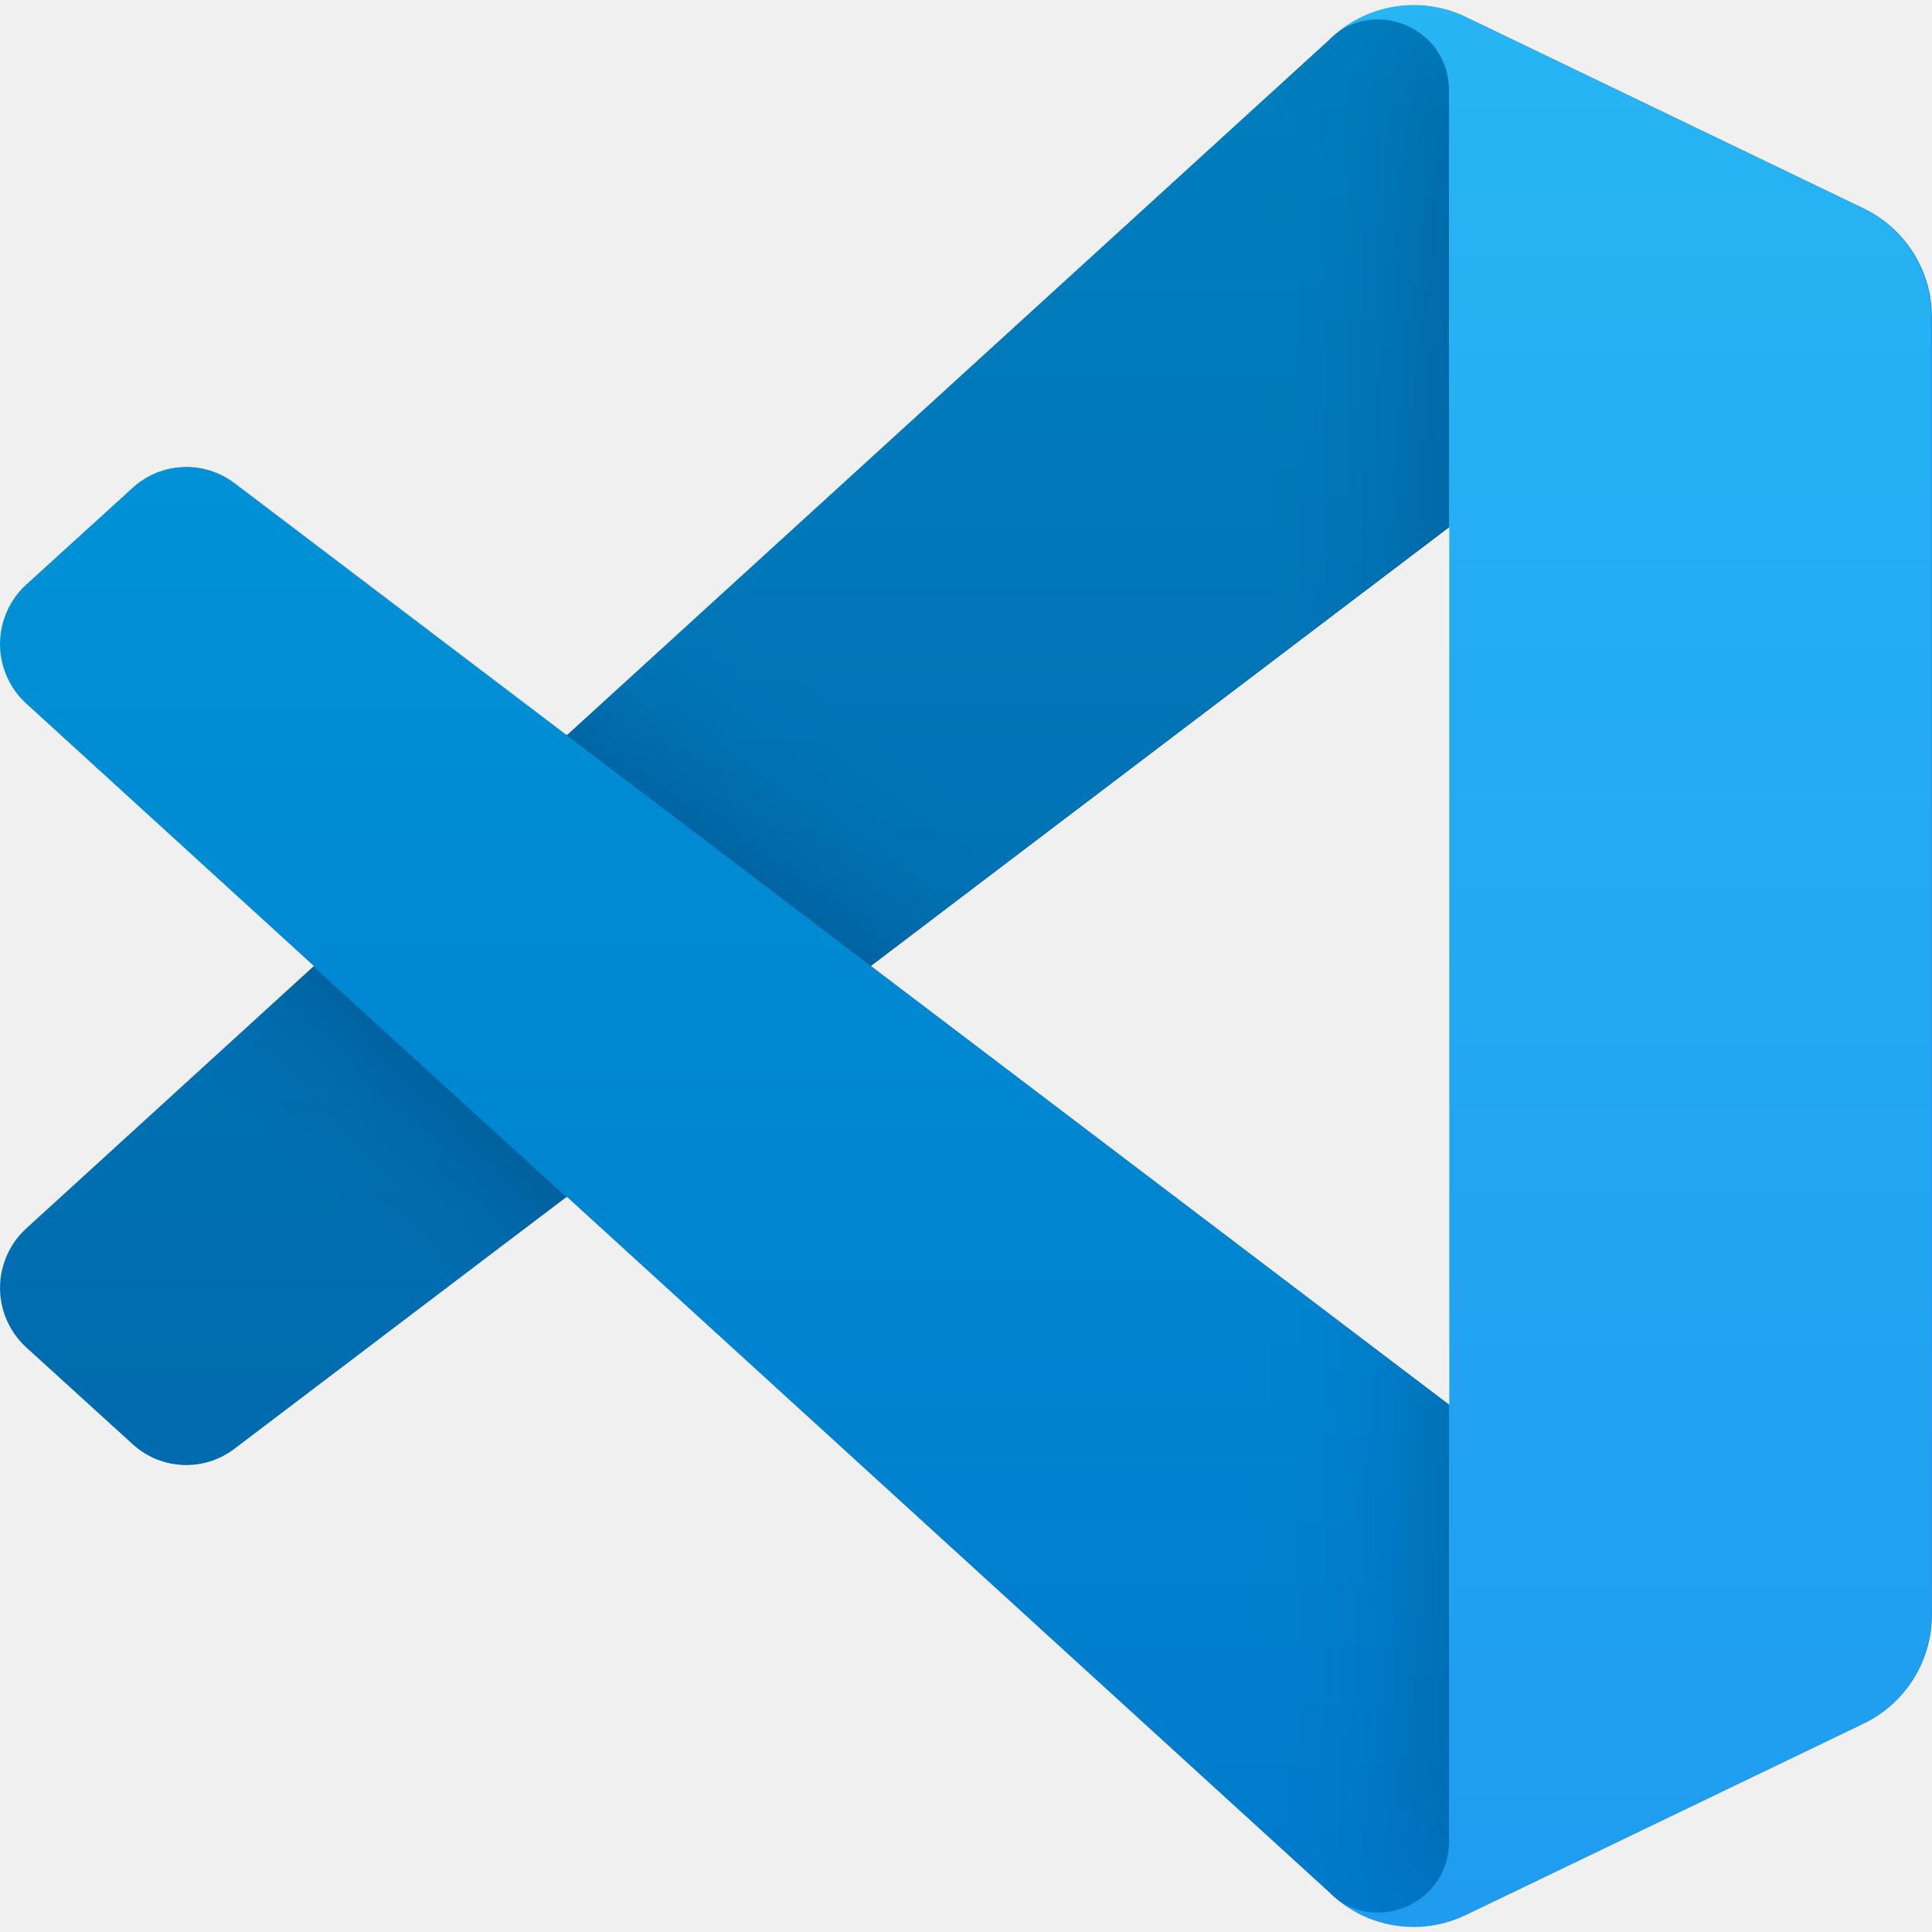
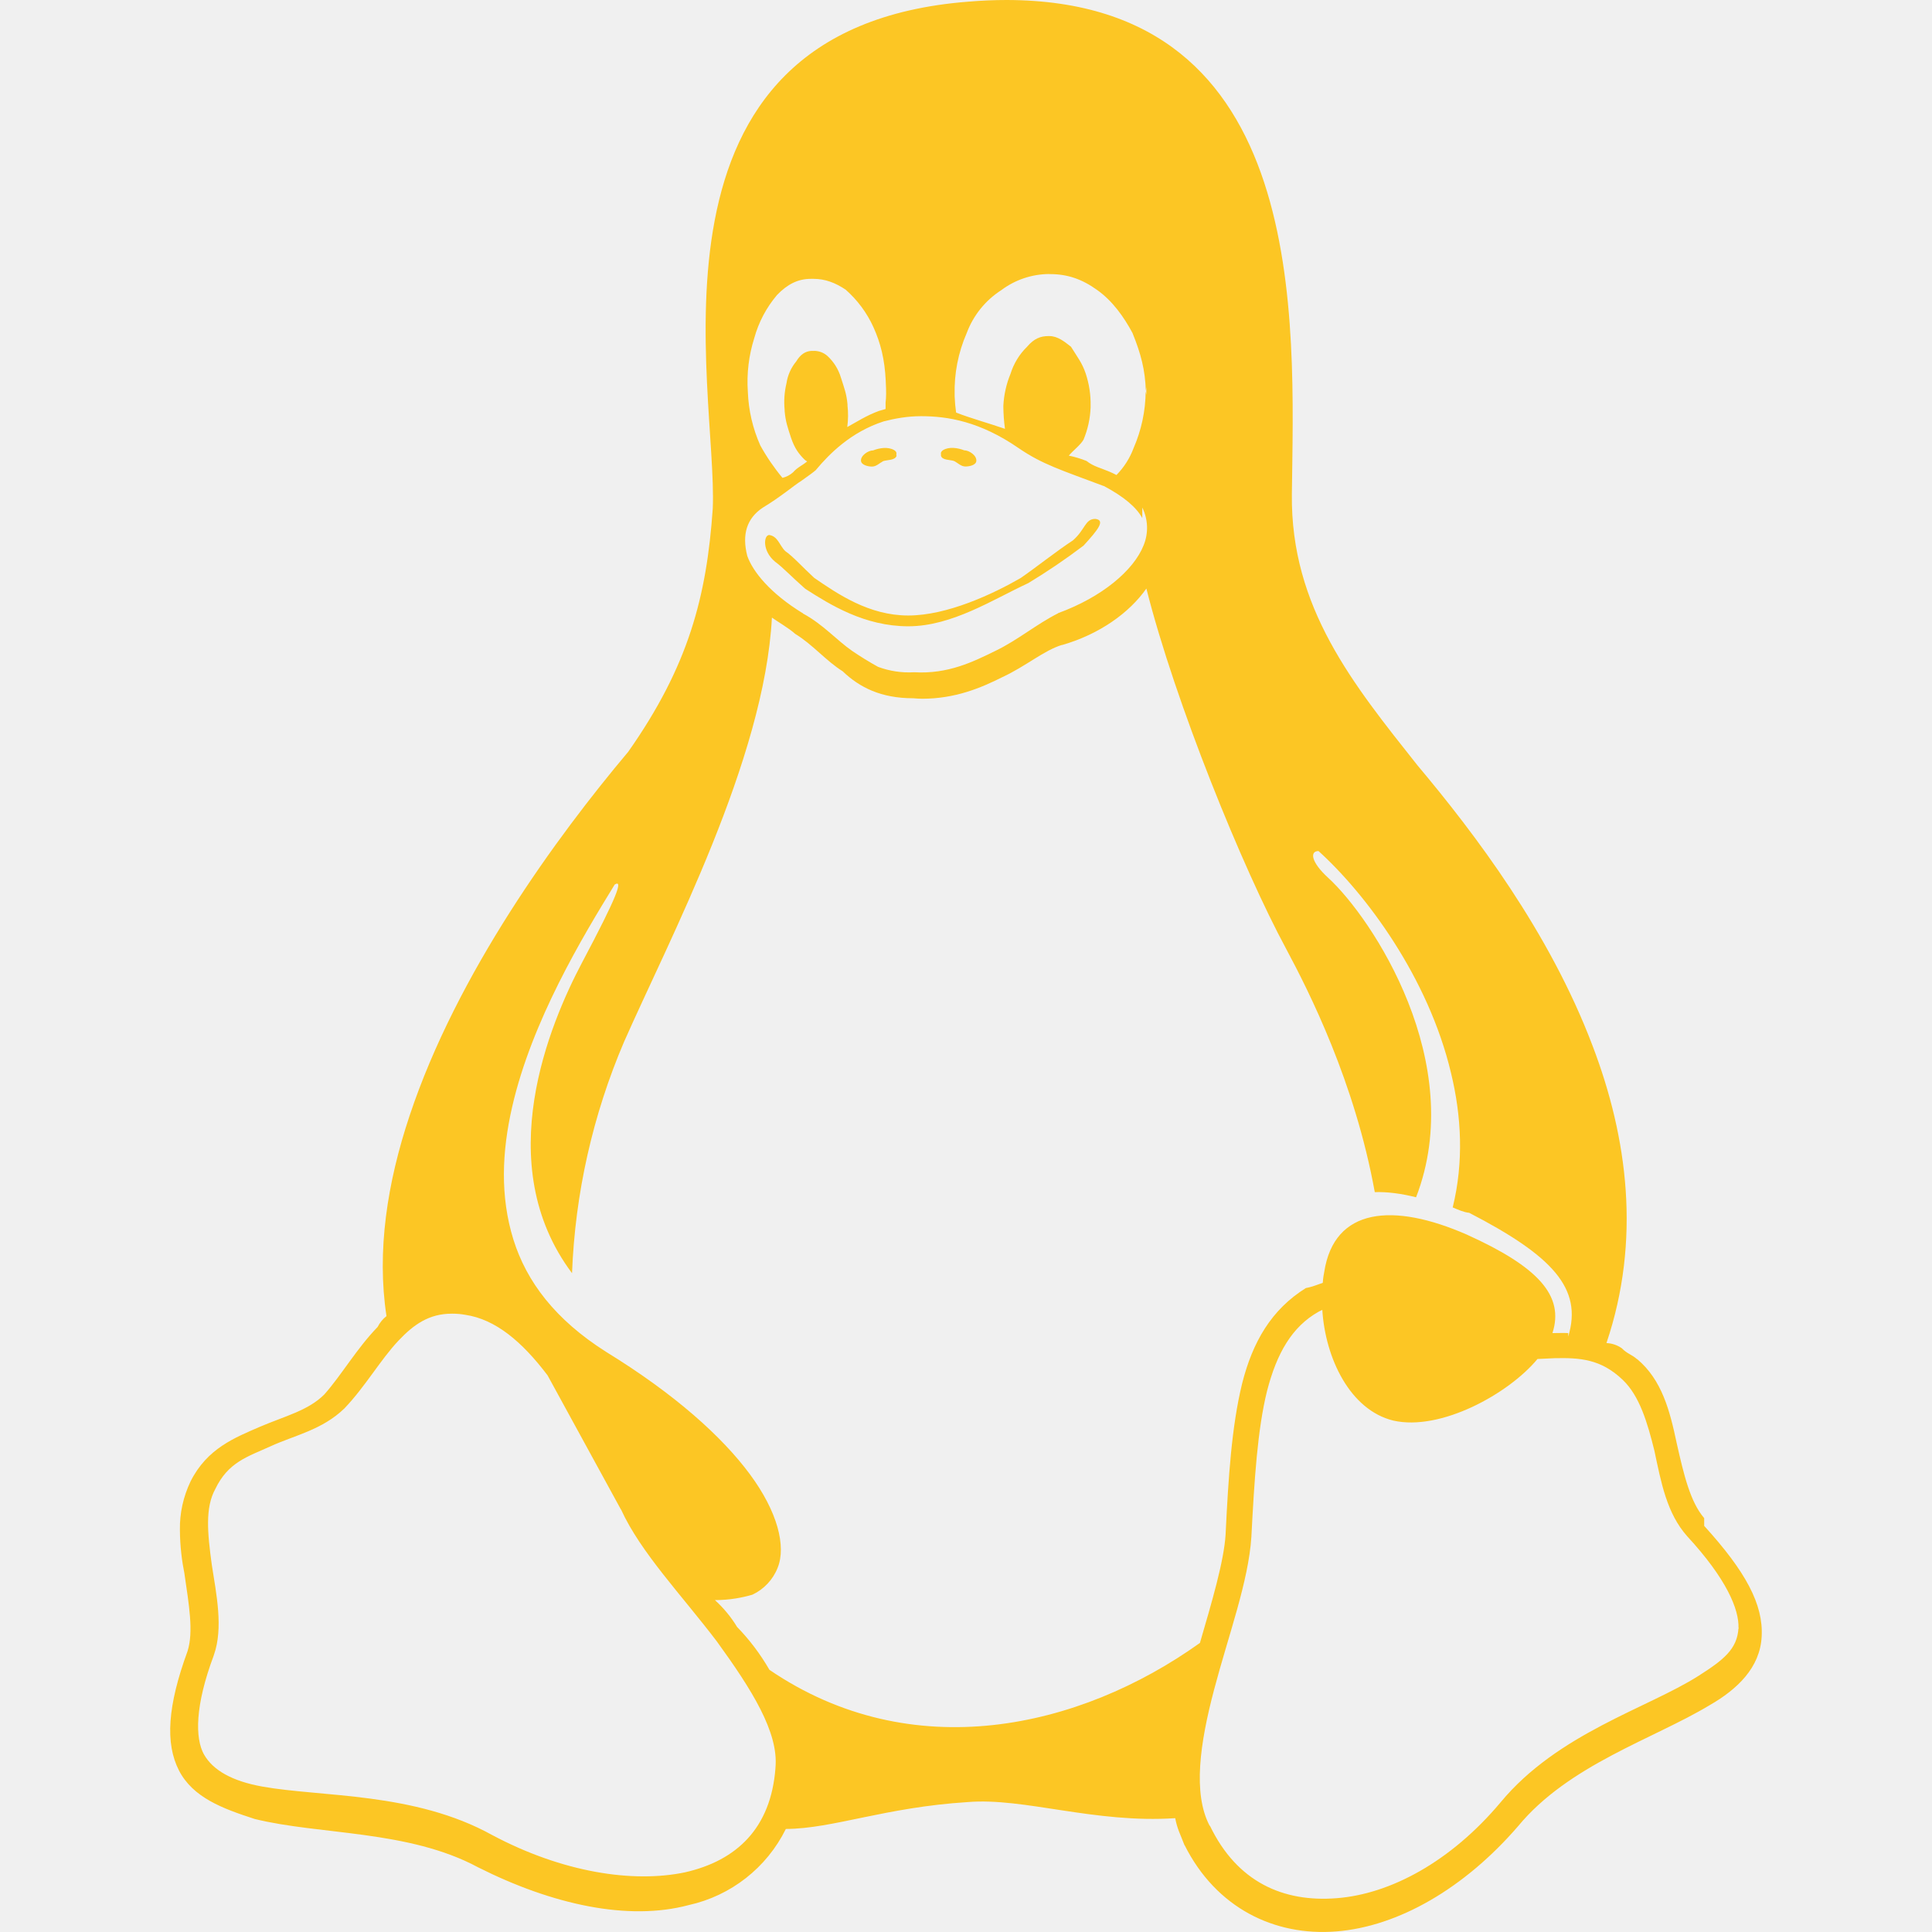
- <svg xmlns="http://www.w3.org/2000/svg" width="100" height="100" fill="none">
-   <mask id="a" width="100" height="100" x="0" y="0" mask-type="alpha" maskUnits="userSpaceOnUse">
-     <path fill="#fff" fill-rule="evenodd" d="M70.912 99.317a6.22 6.22 0 0 0 4.96-.19l20.589-9.907A6.25 6.25 0 0 0 100 83.587V16.413a6.25 6.25 0 0 0-3.54-5.632L75.874.874a6.23 6.23 0 0 0-7.104 1.21L29.355 38.04 12.187 25.01a4.16 4.16 0 0 0-5.318.236l-5.506 5.009a4.17 4.17 0 0 0-.004 6.162L16.247 50 1.36 63.583a4.17 4.17 0 0 0 .004 6.162l5.506 5.01a4.16 4.16 0 0 0 5.318.236l17.168-13.032L68.77 97.917a6.2 6.2 0 0 0 2.143 1.4M75.015 27.3 45.11 50l29.906 22.701z" clip-rule="evenodd" />
-   </mask>
-   <g mask="url(#a)">
-     <path fill="#0065A9" d="M96.461 10.796 75.857.876a6.23 6.23 0 0 0-7.107 1.207l-67.451 61.5a4.167 4.167 0 0 0 .004 6.162l5.51 5.009a4.17 4.17 0 0 0 5.32.236l81.228-61.62c2.725-2.067 6.639-.124 6.639 3.297v-.24a6.25 6.25 0 0 0-3.539-5.63" />
-     <g filter="url(#b)">
-       <path fill="#007ACC" d="m96.461 89.204-20.604 9.92a6.23 6.23 0 0 1-7.107-1.207l-67.451-61.5a4.167 4.167 0 0 1 .004-6.162l5.51-5.009a4.17 4.17 0 0 1 5.32-.236l81.228 61.62c2.725 2.067 6.639.124 6.639-3.297v.24a6.25 6.25 0 0 1-3.539 5.63" />
-     </g>
-     <g filter="url(#c)">
-       <path fill="#1F9CF0" d="M75.858 99.126a6.23 6.23 0 0 1-7.108-1.21c2.306 2.307 6.25.674 6.25-2.588V4.672c0-3.262-3.944-4.895-6.25-2.589a6.23 6.23 0 0 1 7.108-1.21l20.6 9.908A6.25 6.25 0 0 1 100 16.413v67.174a6.25 6.25 0 0 1-3.541 5.633z" />
-     </g>
-     <path fill="url(#d)" fill-rule="evenodd" d="M70.851 99.317a6.22 6.22 0 0 0 4.96-.19L96.4 89.22a6.25 6.25 0 0 0 3.54-5.633V16.413a6.25 6.25 0 0 0-3.54-5.632L75.812.874a6.23 6.23 0 0 0-7.104 1.21L29.294 38.04 12.126 25.01a4.16 4.16 0 0 0-5.317.236l-5.507 5.009a4.17 4.17 0 0 0-.004 6.162L16.186 50 1.298 63.583a4.17 4.17 0 0 0 .004 6.162l5.507 5.009a4.16 4.16 0 0 0 5.317.236l17.168-13.03 39.414 35.958a6.2 6.2 0 0 0 2.143 1.4M74.954 27.3 45.048 50l29.906 22.701z" clip-rule="evenodd" opacity=".25" style="mix-blend-mode:overlay" />
-   </g>
-   <defs>
-     <filter id="b" width="116.727" height="92.246" x="-8.394" y="15.829" color-interpolation-filters="sRGB" filterUnits="userSpaceOnUse">
-       <feFlood flood-opacity="0" result="BackgroundImageFix" />
-       <feColorMatrix in="SourceAlpha" values="0 0 0 0 0 0 0 0 0 0 0 0 0 0 0 0 0 0 127 0" />
-       <feOffset />
-       <feGaussianBlur stdDeviation="4.167" />
-       <feColorMatrix values="0 0 0 0 0 0 0 0 0 0 0 0 0 0 0 0 0 0 0.25 0" />
-       <feBlend in2="BackgroundImageFix" mode="overlay" result="effect1_dropShadow" />
-       <feBlend in="SourceGraphic" in2="effect1_dropShadow" result="shape" />
-     </filter>
-     <filter id="c" width="47.917" height="116.151" x="60.417" y="-8.076" color-interpolation-filters="sRGB" filterUnits="userSpaceOnUse">
-       <feFlood flood-opacity="0" result="BackgroundImageFix" />
-       <feColorMatrix in="SourceAlpha" values="0 0 0 0 0 0 0 0 0 0 0 0 0 0 0 0 0 0 127 0" />
-       <feOffset />
-       <feGaussianBlur stdDeviation="4.167" />
-       <feColorMatrix values="0 0 0 0 0 0 0 0 0 0 0 0 0 0 0 0 0 0 0.25 0" />
-       <feBlend in2="BackgroundImageFix" mode="overlay" result="effect1_dropShadow" />
-       <feBlend in="SourceGraphic" in2="effect1_dropShadow" result="shape" />
-     </filter>
-     <linearGradient id="d" x1="49.939" x2="49.939" y1=".258" y2="99.742" gradientUnits="userSpaceOnUse">
-       <stop stop-color="#fff" />
-       <stop offset="1" stop-color="#fff" stop-opacity="0" />
-     </linearGradient>
-   </defs>
+ <svg xmlns="http://www.w3.org/2000/svg" fill="#FCC624" viewBox="0 0 24 24">
+   <path d="M12.504 0q-.232 0-.48.021c-4.226.333-3.105 4.807-3.17 6.298-.076 1.092-.3 1.953-1.05 3.02-.885 1.051-2.127 2.75-2.716 4.521-.278.832-.41 1.684-.287 2.489a.4.4 0 0 0-.11.135c-.26.268-.45.6-.663.839-.199.199-.485.267-.797.4-.313.136-.658.269-.864.68-.09.189-.136.394-.132.602 0 .199.027.4.055.536.058.399.116.728.04.97-.249.68-.28 1.145-.106 1.484.174.334.535.47.94.601.81.2 1.91.135 2.774.6.926.466 1.866.67 2.616.47.526-.116.97-.464 1.208-.946.587-.003 1.23-.269 2.26-.334.699-.058 1.574.267 2.577.2.025.134.063.198.114.333l.003.003c.391.778 1.113 1.132 1.884 1.071s1.592-.536 2.257-1.306c.631-.765 1.683-1.084 2.378-1.503.348-.199.629-.469.649-.853.023-.4-.2-.811-.714-1.376v-.097l-.003-.003c-.17-.2-.25-.535-.338-.926-.085-.401-.182-.786-.492-1.046h-.003c-.059-.054-.123-.067-.188-.135a.36.36 0 0 0-.19-.064c.431-1.278.264-2.55-.173-3.694-.533-1.41-1.465-2.638-2.175-3.483-.796-1.005-1.576-1.957-1.56-3.368.026-2.152.236-6.133-3.544-6.139m.529 3.405h.013c.213 0 .396.062.584.198.19.135.33.332.438.533.105.259.158.459.166.724 0-.02.006-.04.006-.06v.105l-.004-.021-.004-.024a1.8 1.8 0 0 1-.15.706.95.95 0 0 1-.213.335 1 1 0 0 0-.088-.042c-.104-.045-.198-.064-.284-.133a1.3 1.3 0 0 0-.22-.066c.05-.06.146-.133.183-.198q.08-.193.088-.402v-.02a1.2 1.2 0 0 0-.061-.4c-.045-.134-.101-.2-.183-.333-.084-.066-.167-.132-.267-.132h-.016c-.093 0-.176.03-.262.132a.8.8 0 0 0-.205.334 1.2 1.2 0 0 0-.09.4v.019q.002.134.02.267c-.193-.067-.438-.135-.607-.202a2 2 0 0 1-.018-.2v-.02a1.8 1.8 0 0 1 .15-.768 1.08 1.08 0 0 1 .43-.533 1 1 0 0 1 .594-.2zm-2.962.059h.036c.142 0 .27.048.399.135.146.129.264.288.344.465.09.199.14.4.153.667v.004c.007.134.006.2-.002.266v.08c-.03.007-.056.018-.083.024-.152.055-.274.135-.393.2q.018-.136.003-.267v-.015c-.012-.133-.04-.2-.082-.333a.6.6 0 0 0-.166-.267.25.25 0 0 0-.183-.064h-.021c-.071.006-.13.04-.186.132a.55.55 0 0 0-.12.27 1 1 0 0 0-.023.33v.015c.012.135.037.2.08.334.046.134.098.2.166.268q.014.014.034.024c-.07.057-.117.07-.176.136a.3.3 0 0 1-.131.068 2.6 2.6 0 0 1-.275-.402 1.8 1.8 0 0 1-.155-.667 1.8 1.8 0 0 1 .08-.668 1.4 1.4 0 0 1 .283-.535c.128-.133.26-.2.418-.2m1.37 1.706c.332 0 .733.065 1.216.399.293.2.523.269 1.052.468h.003c.255.136.405.266.478.399v-.131a.57.57 0 0 1 .016.47c-.123.31-.516.643-1.063.842v.002c-.268.135-.501.333-.775.465-.276.135-.588.292-1.012.267a1.1 1.1 0 0 1-.448-.067 4 4 0 0 1-.322-.198c-.195-.135-.363-.332-.612-.465v-.005h-.005c-.4-.246-.616-.512-.686-.71q-.104-.403.193-.6c.224-.135.38-.271.483-.336.104-.074.143-.102.176-.131h.002v-.003c.169-.202.436-.47.839-.601.139-.036.294-.065.466-.065zm2.8 2.142c.358 1.417 1.196 3.475 1.735 4.473.286.534.855 1.659 1.102 3.024.156-.005.33.018.513.064.646-1.671-.546-3.467-1.089-3.966-.22-.2-.232-.335-.123-.335.59.534 1.365 1.572 1.646 2.757.13.535.16 1.104.021 1.67.067.028.135.06.205.067 1.032.534 1.413.938 1.23 1.537v-.043c-.06-.003-.12 0-.18 0h-.016c.151-.467-.182-.825-1.065-1.224-.915-.4-1.646-.336-1.77.465-.008.043-.013.066-.018.135-.068.023-.139.053-.209.064-.43.268-.662.669-.793 1.187-.13.533-.17 1.156-.205 1.869v.003c-.02.334-.17.838-.319 1.35-1.5 1.072-3.58 1.538-5.348.334a2.7 2.7 0 0 0-.402-.533 1.5 1.5 0 0 0-.275-.333c.182 0 .338-.03.465-.067a.62.62 0 0 0 .314-.334c.108-.267 0-.697-.345-1.163s-.931-.995-1.788-1.521c-.63-.4-.986-.87-1.15-1.396-.165-.534-.143-1.085-.015-1.645.245-1.07.873-2.11 1.274-2.763.107-.065.037.135-.408.974-.396.751-1.14 2.497-.122 3.854a8.1 8.1 0 0 1 .647-2.876c.564-1.278 1.743-3.504 1.836-5.268.048.036.217.135.289.202.218.133.38.333.59.465.21.201.477.335.876.335q.058.005.11.006c.412 0 .73-.134.997-.268.29-.134.52-.334.74-.4h.005c.467-.135.835-.402 1.044-.7zm2.185 8.958c.037.6.343 1.245.882 1.377.588.134 1.434-.333 1.791-.765l.211-.01c.315-.007.577.01.847.268l.003.003c.208.199.305.53.391.876.085.4.154.78.409 1.066.486.527.645.906.636 1.14l.003-.007v.018l-.003-.012c-.015.262-.185.396-.498.595-.63.401-1.746.712-2.457 1.57-.618.737-1.37 1.14-2.036 1.191-.664.053-1.237-.2-1.574-.898l-.005-.003c-.21-.4-.12-1.025.056-1.69.176-.668.428-1.344.463-1.897.037-.714.076-1.335.195-1.814.12-.465.308-.797.641-.984l.045-.022zm-10.814.049h.01q.08 0 .157.014c.376.055.706.333 1.023.752l.91 1.664.003.003c.243.533.754 1.064 1.189 1.637.434.598.77 1.131.729 1.57v.006c-.057.744-.48 1.148-1.125 1.294-.645.135-1.52.002-2.395-.464-.968-.536-2.118-.469-2.857-.602q-.553-.1-.723-.4c-.11-.2-.113-.602.123-1.23v-.004l.002-.003c.117-.334.03-.752-.027-1.118-.055-.401-.083-.71.043-.94.16-.334.396-.4.69-.533.294-.135.64-.202.915-.47h.002v-.002c.256-.268.445-.601.668-.838.19-.201.38-.336.663-.336m7.159-9.074c-.435.201-.945.535-1.488.535-.542 0-.97-.267-1.28-.466-.154-.134-.28-.268-.373-.335-.164-.134-.144-.333-.074-.333.109.016.129.134.199.2.096.066.215.2.36.333.292.2.68.467 1.167.467.485 0 1.053-.267 1.398-.466.195-.135.445-.334.648-.467.156-.136.149-.267.279-.267.128.016.034.134-.147.332a8 8 0 0 1-.69.468zm-1.082-1.583V5.64c-.006-.02.013-.042.029-.05.074-.043.18-.027.26.004.063 0 .16.067.15.135-.006.049-.085.066-.135.066-.055 0-.092-.043-.141-.068-.052-.018-.146-.008-.163-.065m-.551 0c-.02.058-.113.049-.166.066-.047.025-.086.068-.14.068-.05 0-.13-.02-.136-.068-.01-.066.088-.133.15-.133.08-.031.184-.047.259-.005.019.009.036.03.03.05v.02h.003z" />
</svg>
